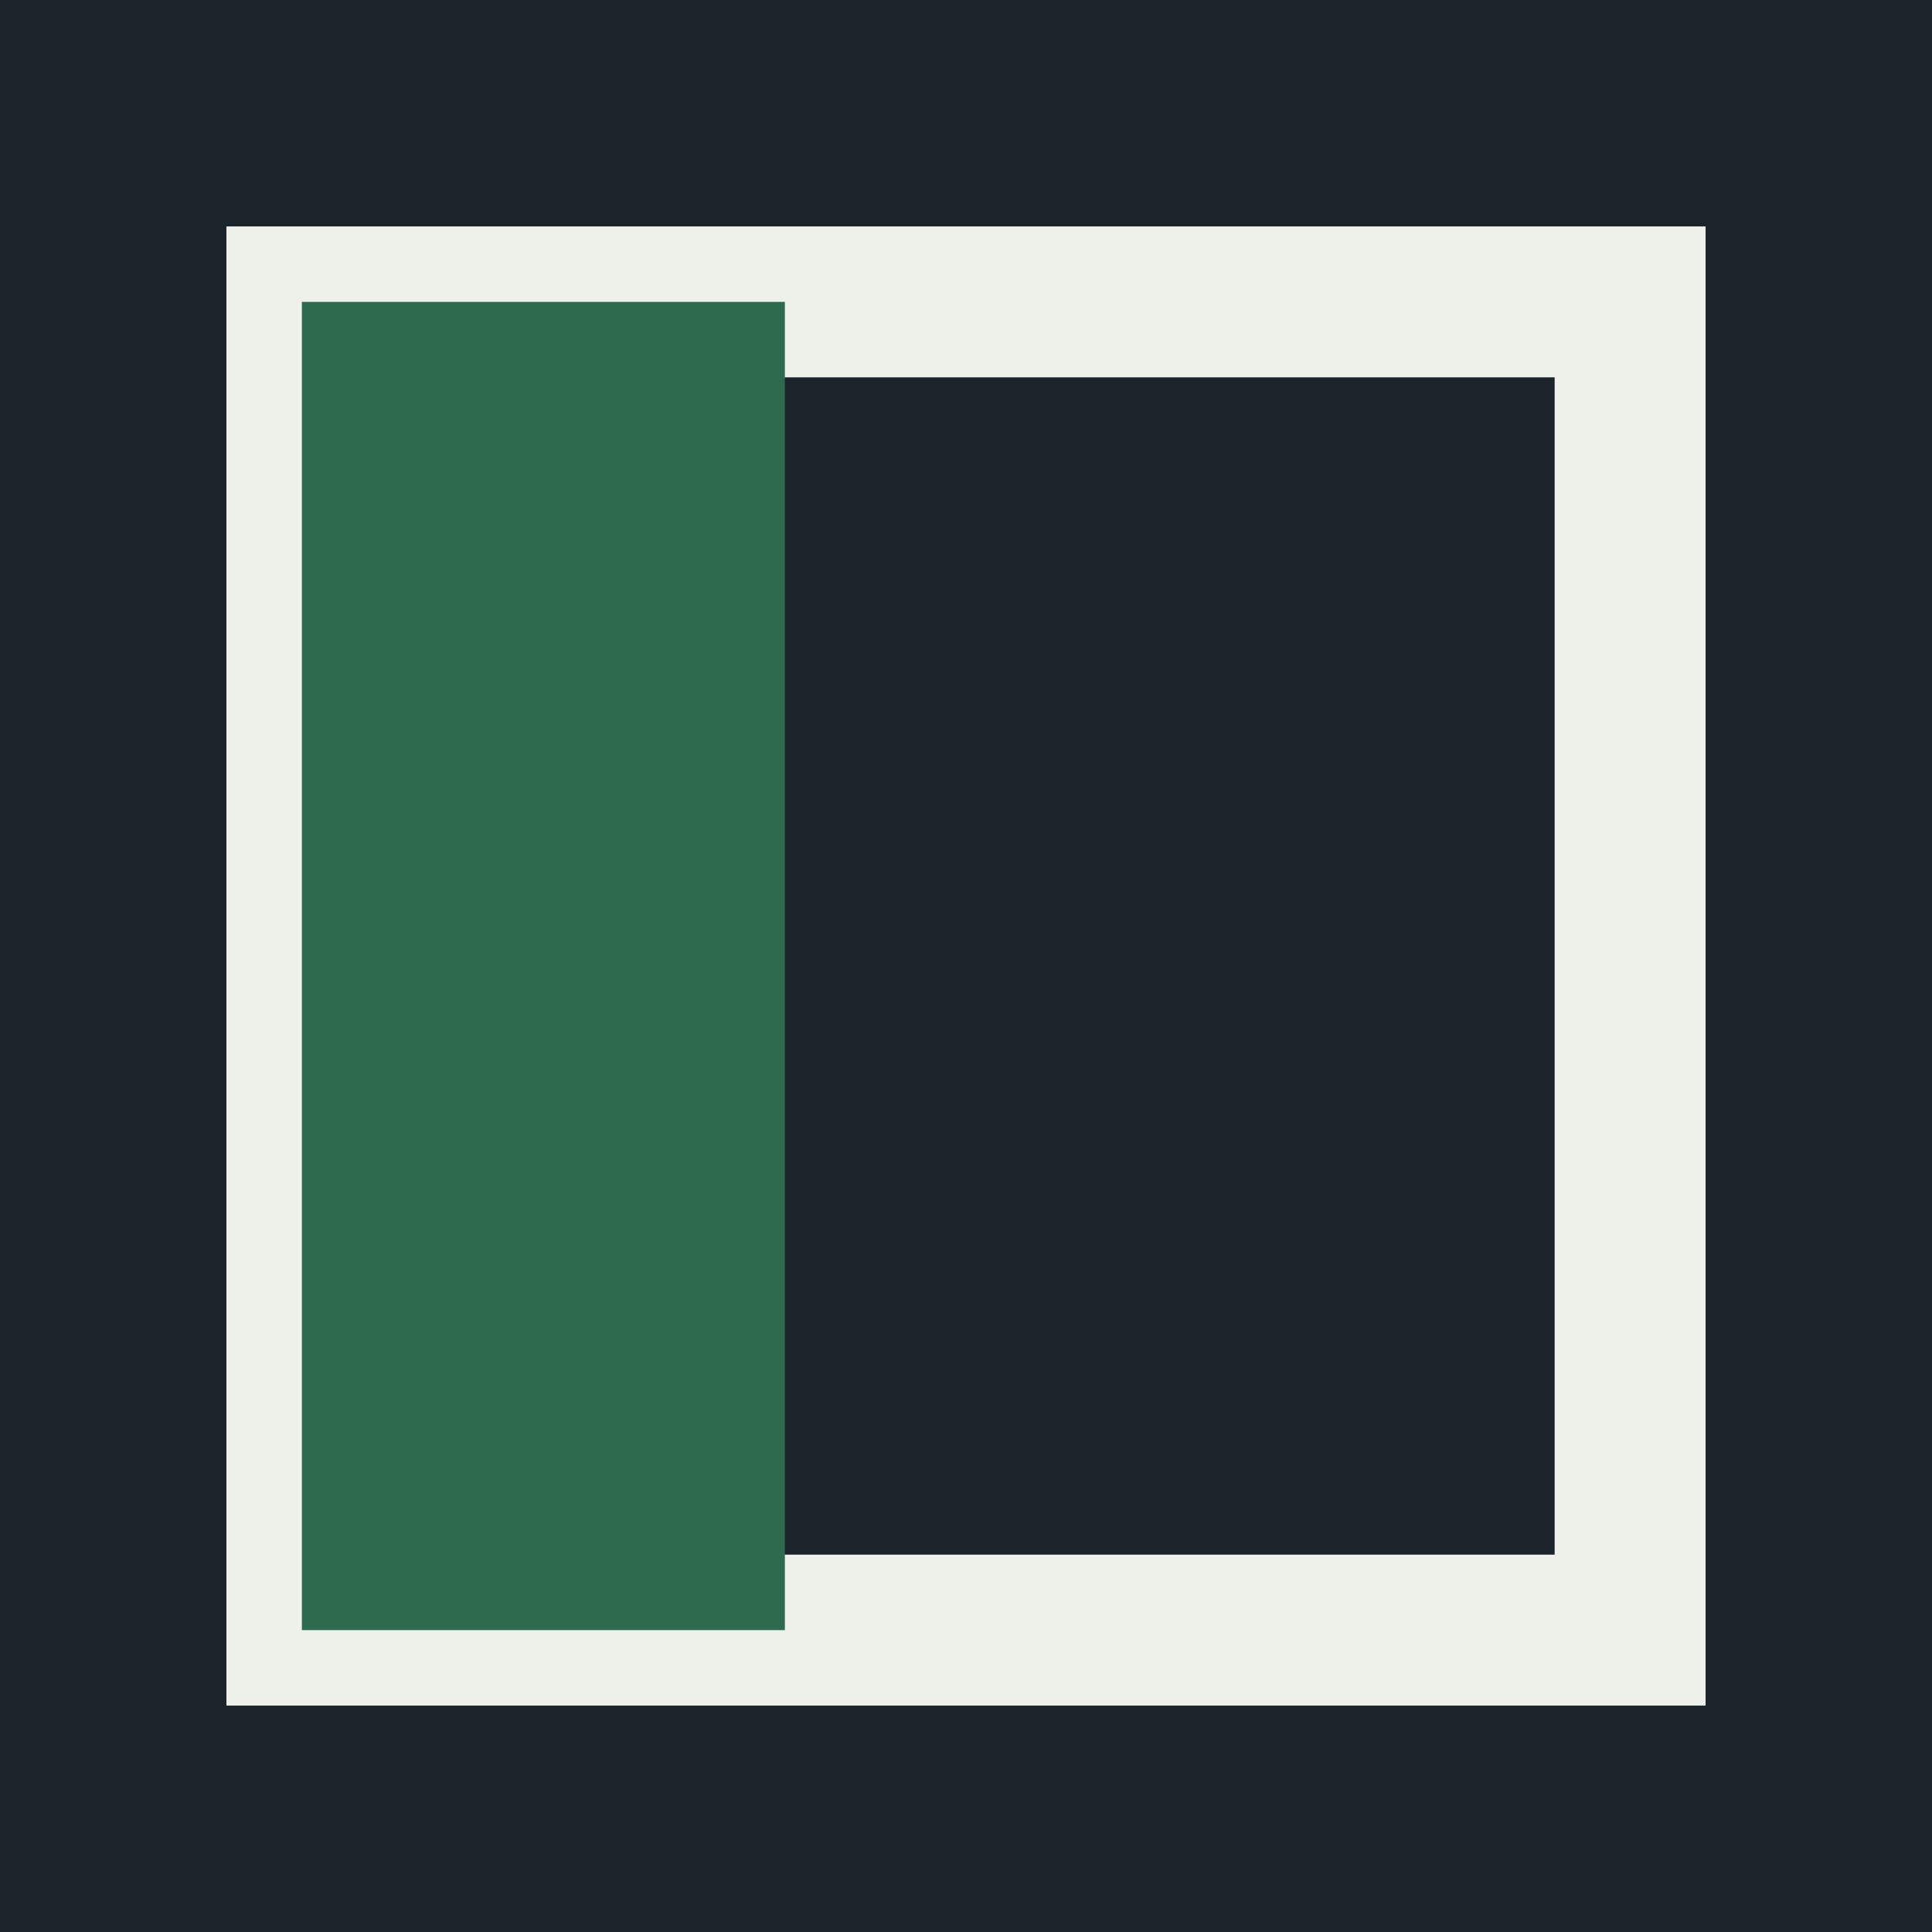
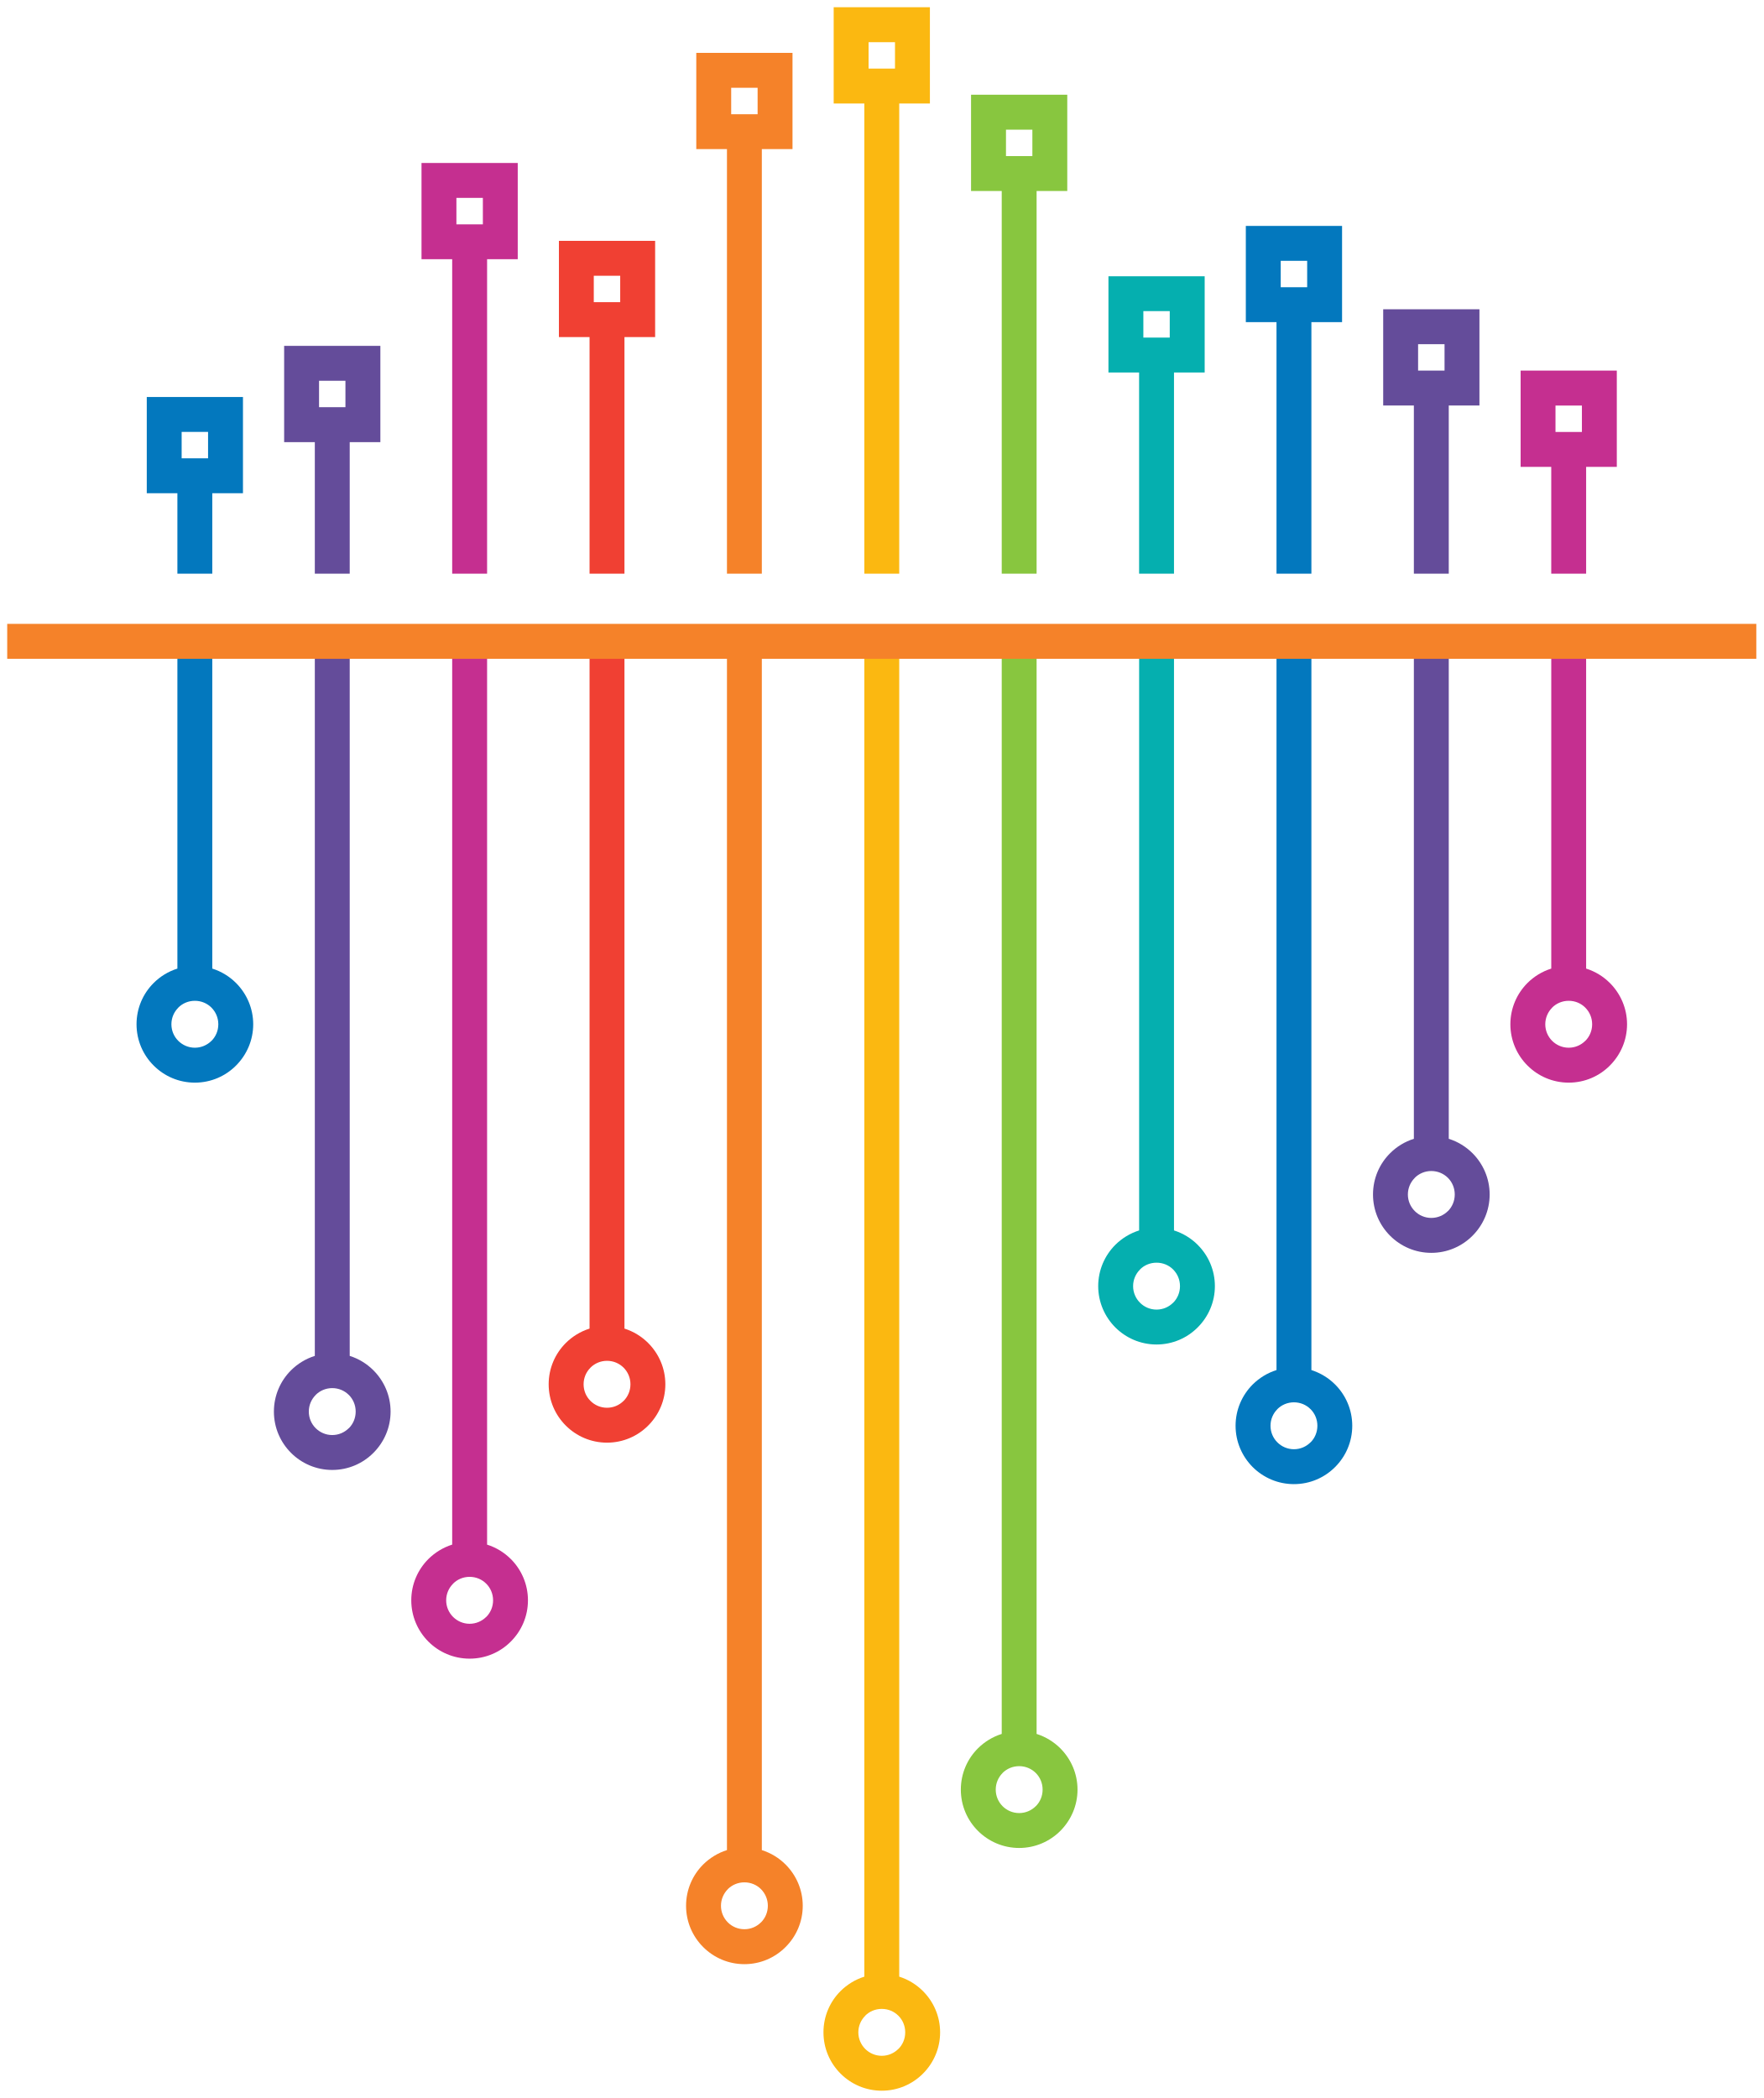
- <svg xmlns="http://www.w3.org/2000/svg" viewBox="0 0 32 32">
-   <rect width="32" height="32" fill="#1b232b" />
-   <rect x="5" y="5" width="22" height="22" fill="none" stroke="#eef0ea" stroke-width="2.5" />
-   <rect x="5" y="5" width="8" height="22" fill="#2e6a4e" />
+ <svg xmlns="http://www.w3.org/2000/svg" role="img" aria-label="Tech-Forward" viewBox="68.5 46 238.1 283.2" preserveAspectRatio="xMidYMid meet" version="1.0">
+   <defs>
+     <clipPath id="5c109096f4">
+       <path d="M 179 46.977 L 196 46.977 L 196 328.227 L 179 328.227 Z M 179 46.977 " clip-rule="nonzero" />
+     </clipPath>
+     <clipPath id="849077bba1">
+       <path d="M 69.461 130 L 305.652 130 L 305.652 135 L 69.461 135 Z M 69.461 130 " clip-rule="nonzero" />
+     </clipPath>
+   </defs>
+   <path fill="#0378be" d="M 97.043 182.012 C 96.477 181.445 95.68 181.094 94.805 181.094 C 93.922 181.094 93.133 181.445 92.566 182.012 L 92.566 182.023 C 91.992 182.598 91.637 183.387 91.637 184.262 C 91.637 185.137 91.992 185.926 92.566 186.5 C 93.141 187.07 93.93 187.426 94.805 187.426 C 95.676 187.426 96.469 187.07 97.043 186.5 L 97.051 186.5 C 97.617 185.934 97.969 185.141 97.969 184.262 C 97.969 183.383 97.617 182.59 97.051 182.023 Z M 96.586 104.301 L 93.02 104.301 L 93.02 107.867 L 96.586 107.867 Z M 90.664 99.586 L 101.297 99.586 L 101.297 112.578 L 97.156 112.578 L 97.156 123.441 L 92.445 123.441 L 92.445 112.578 L 88.312 112.578 L 88.312 99.586 Z M 97.156 132.57 L 97.156 176.746 C 98.379 177.129 99.473 177.805 100.363 178.691 L 100.371 178.699 C 101.793 180.129 102.68 182.098 102.68 184.262 C 102.68 186.426 101.793 188.398 100.367 189.828 C 98.949 191.258 96.977 192.141 94.805 192.141 C 92.629 192.141 90.66 191.258 89.238 189.828 C 87.809 188.406 86.93 186.434 86.93 184.262 C 86.93 182.086 87.809 180.117 89.238 178.691 C 90.125 177.805 91.223 177.129 92.445 176.746 L 92.445 132.57 Z M 97.156 132.57 " fill-opacity="1" fill-rule="nonzero" />
+   <path fill="#644c9a" d="M 115.129 97.398 L 111.566 97.398 L 111.566 100.965 L 115.129 100.965 Z M 109.207 92.684 L 119.844 92.684 L 119.844 105.68 L 115.707 105.68 L 115.707 123.441 L 110.996 123.441 L 110.996 105.68 L 106.855 105.68 L 106.855 92.684 Z M 115.586 234.297 C 115.02 233.73 114.23 233.375 113.348 233.375 C 112.469 233.375 111.676 233.73 111.109 234.297 L 111.109 234.305 C 110.539 234.879 110.184 235.672 110.184 236.543 C 110.184 237.418 110.539 238.211 111.109 238.781 C 111.684 239.355 112.477 239.711 113.348 239.711 C 114.223 239.711 115.012 239.355 115.586 238.781 L 115.598 238.781 C 116.164 238.215 116.512 237.422 116.512 236.543 C 116.512 235.664 116.16 234.871 115.598 234.305 Z M 115.707 132.57 L 115.707 229.027 C 116.926 229.41 118.02 230.086 118.906 230.973 L 118.914 230.98 C 120.344 232.414 121.223 234.379 121.223 236.543 C 121.223 238.711 120.34 240.68 118.91 242.109 C 117.492 243.539 115.523 244.422 113.348 244.422 C 111.176 244.422 109.203 243.539 107.781 242.113 C 106.355 240.688 105.473 238.719 105.473 236.543 C 105.473 234.367 106.355 232.398 107.781 230.973 C 108.672 230.086 109.773 229.41 110.996 229.027 L 110.996 132.57 Z M 115.707 132.57 " fill-opacity="1" fill-rule="nonzero" />
+   <path fill="#c52f90" d="M 134.133 259.773 C 133.566 259.203 132.773 258.852 131.891 258.852 C 131.012 258.852 130.219 259.203 129.656 259.773 L 129.656 259.781 C 129.082 260.352 128.727 261.145 128.727 262.02 C 128.727 262.895 129.082 263.684 129.656 264.258 C 130.227 264.828 131.02 265.188 131.891 265.188 C 132.766 265.188 133.559 264.828 134.133 264.258 L 134.141 264.258 C 134.707 263.695 135.059 262.898 135.059 262.02 C 135.059 261.141 134.707 260.348 134.141 259.781 Z M 133.68 72.711 L 130.109 72.711 L 130.109 76.281 L 133.68 76.281 Z M 127.758 68 L 138.387 68 L 138.387 80.992 L 134.25 80.992 L 134.25 123.441 L 129.539 123.441 L 129.539 80.992 L 125.398 80.992 L 125.398 68 Z M 134.25 132.57 L 134.25 254.504 C 135.469 254.887 136.566 255.562 137.453 256.449 L 137.465 256.457 C 138.887 257.887 139.766 259.852 139.766 262.02 C 139.766 264.188 138.887 266.152 137.453 267.586 C 136.035 269.016 134.066 269.895 131.895 269.895 C 129.719 269.895 127.75 269.016 126.324 267.59 C 124.902 266.164 124.016 264.191 124.016 262.02 C 124.016 259.844 124.902 257.871 126.324 256.449 C 127.219 255.562 128.316 254.887 129.539 254.5 L 129.539 132.57 Z M 134.25 132.57 " fill-opacity="1" fill-rule="nonzero" />
+   <path fill="#f04033" d="M 152.676 230.613 C 152.109 230.047 151.316 229.691 150.438 229.691 C 149.559 229.691 148.77 230.047 148.203 230.613 L 148.203 230.621 C 147.625 231.195 147.277 231.984 147.277 232.859 C 147.277 233.734 147.625 234.527 148.203 235.098 C 148.773 235.672 149.562 236.027 150.438 236.027 C 151.312 236.027 152.105 235.672 152.676 235.098 L 152.684 235.098 C 153.25 234.531 153.602 233.738 153.602 232.859 C 153.602 231.98 153.25 231.188 152.684 230.621 Z M 152.219 83.223 L 148.652 83.223 L 148.652 86.789 L 152.219 86.789 Z M 146.301 78.512 L 156.934 78.512 L 156.934 91.504 L 152.793 91.504 L 152.793 123.441 L 148.082 123.441 L 148.082 91.504 L 143.945 91.504 L 143.945 78.512 Z M 152.793 132.57 L 152.793 225.34 C 154.012 225.727 155.109 226.402 155.996 227.289 L 156.004 227.297 C 157.43 228.727 158.312 230.695 158.312 232.859 C 158.312 235.027 157.43 236.996 156 238.426 C 154.582 239.855 152.609 240.738 150.438 240.738 C 148.262 240.738 146.297 239.855 144.871 238.43 C 143.445 237.004 142.562 235.035 142.562 232.859 C 142.562 230.684 143.445 228.715 144.871 227.289 C 145.762 226.402 146.859 225.727 148.082 225.34 L 148.082 132.57 Z M 152.793 132.57 " fill-opacity="1" fill-rule="nonzero" />
+   <path fill="#f58229" d="M 171.219 301.004 C 170.656 300.441 169.863 300.09 168.984 300.09 C 168.105 300.09 167.312 300.441 166.746 301.004 L 166.746 301.012 C 166.176 301.59 165.82 302.379 165.82 303.254 C 165.82 304.129 166.176 304.922 166.746 305.492 C 167.316 306.066 168.109 306.418 168.984 306.418 C 169.855 306.418 170.648 306.066 171.219 305.492 L 171.227 305.492 C 171.793 304.926 172.148 304.133 172.148 303.254 C 172.148 302.375 171.793 301.586 171.227 301.012 Z M 170.766 57.848 L 167.199 57.848 L 167.199 61.418 L 170.766 61.418 Z M 164.844 53.137 L 175.477 53.137 L 175.477 66.129 L 171.336 66.129 L 171.336 123.441 L 166.629 123.441 L 166.629 66.129 L 162.488 66.129 L 162.488 53.137 Z M 171.336 132.57 L 171.336 295.738 C 172.562 296.125 173.656 296.797 174.543 297.684 L 174.551 297.691 C 175.977 299.125 176.859 301.086 176.859 303.254 C 176.859 305.418 175.977 307.391 174.547 308.816 C 173.125 310.25 171.16 311.133 168.984 311.133 C 166.812 311.133 164.84 310.25 163.414 308.82 C 161.992 307.398 161.109 305.426 161.109 303.254 C 161.109 301.078 161.992 299.105 163.414 297.684 C 164.309 296.797 165.406 296.121 166.629 295.734 L 166.629 132.57 Z M 171.336 132.57 " fill-opacity="1" fill-rule="nonzero" />
+   <g clip-path="url(#5c109096f4)">
+     <path fill="#fbb811" d="M 189.766 318.09 C 189.199 317.523 188.41 317.172 187.527 317.172 C 186.648 317.172 185.855 317.523 185.289 318.09 L 185.289 318.102 C 184.719 318.672 184.363 319.465 184.363 320.336 C 184.363 321.211 184.719 322 185.289 322.574 C 185.859 323.148 186.656 323.504 187.527 323.504 C 188.402 323.504 189.195 323.148 189.766 322.574 L 189.777 322.574 C 190.344 322.008 190.691 321.219 190.691 320.336 C 190.691 319.457 190.344 318.664 189.777 318.102 Z M 189.312 51.691 L 185.746 51.691 L 185.746 55.262 L 189.312 55.262 Z M 183.391 46.977 L 194.023 46.977 L 194.023 59.973 L 189.883 59.973 L 189.883 123.441 L 185.172 123.441 L 185.172 59.973 L 181.035 59.973 L 181.035 46.977 Z M 189.883 132.57 L 189.883 312.82 C 191.105 313.203 192.199 313.883 193.086 314.766 L 193.094 314.777 C 194.52 316.203 195.402 318.176 195.402 320.336 C 195.402 322.504 194.52 324.477 193.094 325.902 C 191.672 327.332 189.703 328.215 187.527 328.215 C 185.355 328.215 183.387 327.332 181.961 325.906 C 180.535 324.48 179.656 322.512 179.656 320.336 C 179.656 318.16 180.535 316.191 181.961 314.766 C 182.852 313.883 183.949 313.203 185.172 312.82 L 185.172 132.57 Z M 189.883 132.57 " fill-opacity="1" fill-rule="nonzero" />
+   </g>
+   <path fill="#88c63f" d="M 208.312 285.324 C 207.746 284.758 206.949 284.406 206.074 284.406 C 205.191 284.406 204.402 284.758 203.832 285.324 L 203.832 285.332 C 203.262 285.906 202.91 286.699 202.91 287.57 C 202.91 288.445 203.262 289.234 203.832 289.809 C 204.41 290.383 205.199 290.738 206.074 290.738 C 206.945 290.738 207.742 290.383 208.312 289.809 L 208.32 289.809 C 208.887 289.246 209.238 288.453 209.238 287.57 C 209.238 286.691 208.887 285.898 208.32 285.332 Z M 207.855 63.504 L 204.293 63.504 L 204.293 67.07 L 207.855 67.07 Z M 201.934 58.789 L 212.566 58.789 L 212.566 71.781 L 208.426 71.781 L 208.426 123.441 L 203.719 123.441 L 203.719 71.781 L 199.578 71.781 L 199.578 58.789 Z M 208.426 132.57 L 208.426 280.055 C 209.648 280.441 210.742 281.117 211.633 282 L 211.641 282.012 C 213.066 283.441 213.949 285.41 213.949 287.57 C 213.949 289.738 213.062 291.707 211.637 293.137 C 210.219 294.562 208.246 295.449 206.074 295.449 C 203.898 295.449 201.93 294.562 200.508 293.141 C 199.078 291.715 198.199 289.746 198.199 287.57 C 198.199 285.395 199.078 283.426 200.508 282 C 201.395 281.117 202.496 280.438 203.719 280.055 L 203.719 132.57 Z M 208.426 132.57 " fill-opacity="1" fill-rule="nonzero" />
+   <path fill="#05afaf" d="M 226.855 217.359 C 226.289 216.793 225.5 216.445 224.617 216.445 C 223.734 216.445 222.945 216.793 222.383 217.359 L 222.383 217.371 C 221.809 217.941 221.453 218.734 221.453 219.609 C 221.453 220.484 221.809 221.277 222.383 221.848 C 222.953 222.422 223.746 222.777 224.617 222.777 C 225.492 222.777 226.281 222.422 226.855 221.848 L 226.863 221.848 C 227.43 221.281 227.781 220.488 227.781 219.609 C 227.781 218.727 227.43 217.938 226.863 217.371 Z M 226.398 88 L 222.836 88 L 222.836 91.566 L 226.398 91.566 Z M 220.477 83.289 L 231.113 83.289 L 231.113 96.281 L 226.973 96.281 L 226.973 123.441 L 222.262 123.441 L 222.262 96.281 L 218.125 96.281 L 218.125 83.289 Z M 226.973 132.57 L 226.973 212.09 C 228.195 212.477 229.289 213.152 230.176 214.035 L 230.184 214.047 C 231.613 215.477 232.492 217.441 232.492 219.609 C 232.492 221.773 231.609 223.742 230.18 225.172 C 228.762 226.602 226.789 227.488 224.617 227.488 C 222.445 227.488 220.473 226.602 219.051 225.18 C 217.629 223.75 216.742 221.781 216.742 219.609 C 216.742 217.434 217.629 215.461 219.051 214.035 C 219.945 213.152 221.043 212.473 222.266 212.09 L 222.266 132.57 Z M 226.973 132.57 " fill-opacity="1" fill-rule="nonzero" />
+   <path fill="#0378be" d="M 245.398 236.211 C 244.832 235.645 244.043 235.293 243.164 235.293 C 242.285 235.293 241.492 235.645 240.926 236.211 L 240.926 236.219 C 240.352 236.793 240 237.586 240 238.457 C 240 239.332 240.352 240.125 240.926 240.695 C 241.496 241.27 242.289 241.625 243.164 241.625 C 244.039 241.625 244.828 241.27 245.398 240.695 L 245.41 240.695 C 245.977 240.133 246.328 239.336 246.328 238.457 C 246.328 237.578 245.977 236.785 245.41 236.219 Z M 244.949 81.207 L 241.379 81.207 L 241.379 84.773 L 244.949 84.773 Z M 239.027 76.496 L 249.66 76.496 L 249.66 89.484 L 245.52 89.484 L 245.52 123.441 L 240.809 123.441 L 240.809 89.484 L 236.668 89.484 L 236.668 76.496 Z M 245.52 132.57 L 245.52 230.941 C 246.738 231.328 247.836 232 248.727 232.891 L 248.734 232.898 C 250.156 234.328 251.035 236.293 251.035 238.457 C 251.035 240.625 250.156 242.594 248.727 244.023 C 247.305 245.453 245.336 246.336 243.164 246.336 C 240.988 246.336 239.023 245.453 237.594 244.031 C 236.172 242.602 235.285 240.633 235.285 238.457 C 235.285 236.281 236.172 234.312 237.594 232.887 C 238.488 232 239.586 231.324 240.809 230.938 L 240.809 132.57 Z M 245.52 132.57 " fill-opacity="1" fill-rule="nonzero" />
+   <path fill="#644c9a" d="M 263.945 204.988 C 263.379 204.426 262.586 204.07 261.703 204.07 C 260.828 204.07 260.039 204.426 259.473 204.988 L 259.473 205 C 258.898 205.57 258.543 206.363 258.543 207.238 C 258.543 208.109 258.898 208.902 259.473 209.477 C 260.043 210.047 260.832 210.402 261.703 210.402 C 262.582 210.402 263.375 210.047 263.945 209.477 L 263.957 209.477 C 264.52 208.91 264.871 208.117 264.871 207.238 C 264.871 206.359 264.52 205.566 263.957 205 Z M 263.492 92.457 L 259.922 92.457 L 259.922 96.027 L 263.492 96.027 Z M 257.57 87.746 L 268.203 87.746 L 268.203 100.738 L 264.062 100.738 L 264.062 123.441 L 259.352 123.441 L 259.352 100.738 L 255.211 100.738 L 255.211 87.746 Z M 264.062 132.57 L 264.062 199.723 C 265.281 200.105 266.379 200.781 267.27 201.668 L 267.277 201.676 C 268.699 203.105 269.582 205.074 269.582 207.238 C 269.582 209.402 268.699 211.375 267.27 212.805 C 265.848 214.234 263.879 215.117 261.707 215.117 C 259.535 215.117 257.566 214.234 256.145 212.809 C 254.715 211.383 253.836 209.41 253.836 207.238 C 253.836 205.062 254.715 203.09 256.145 201.668 C 257.031 200.781 258.129 200.105 259.352 199.723 L 259.352 132.57 Z M 264.062 132.57 " fill-opacity="1" fill-rule="nonzero" />
+   <path fill="#c52f90" d="M 282.488 182.012 C 281.926 181.445 281.133 181.094 280.254 181.094 C 279.375 181.094 278.582 181.445 278.016 182.012 L 278.016 182.023 C 277.445 182.598 277.09 183.387 277.09 184.262 C 277.09 185.137 277.445 185.926 278.016 186.5 C 278.59 187.07 279.379 187.426 280.254 187.426 C 281.129 187.426 281.918 187.07 282.488 186.5 L 282.496 186.5 C 283.066 185.934 283.418 185.141 283.418 184.262 C 283.418 183.383 283.066 182.59 282.496 182.023 Z M 282.035 100.742 L 278.469 100.742 L 278.469 104.309 L 282.035 104.309 Z M 276.113 96.027 L 286.746 96.027 L 286.746 109.023 L 282.605 109.023 L 282.605 123.441 L 277.895 123.441 L 277.895 109.023 L 273.762 109.023 L 273.762 96.027 Z M 282.605 132.57 L 282.605 176.746 C 283.832 177.129 284.922 177.805 285.812 178.691 L 285.82 178.699 C 287.242 180.129 288.129 182.098 288.129 184.262 C 288.129 186.426 287.242 188.398 285.816 189.828 C 284.398 191.258 282.43 192.141 280.254 192.141 C 278.082 192.141 276.109 191.258 274.684 189.828 C 273.262 188.406 272.379 186.434 272.379 184.262 C 272.379 182.086 273.262 180.117 274.684 178.691 C 275.578 177.805 276.672 177.129 277.898 176.746 L 277.898 132.57 Z M 282.605 132.57 " fill-opacity="1" fill-rule="nonzero" />
+   <g clip-path="url(#849077bba1)">
+     <path fill="#f58229" d="M 69.473 130.215 L 305.578 130.215 L 305.578 134.93 L 69.473 134.93 Z M 69.473 130.215 " fill-opacity="1" fill-rule="nonzero" />
+   </g>
</svg>
